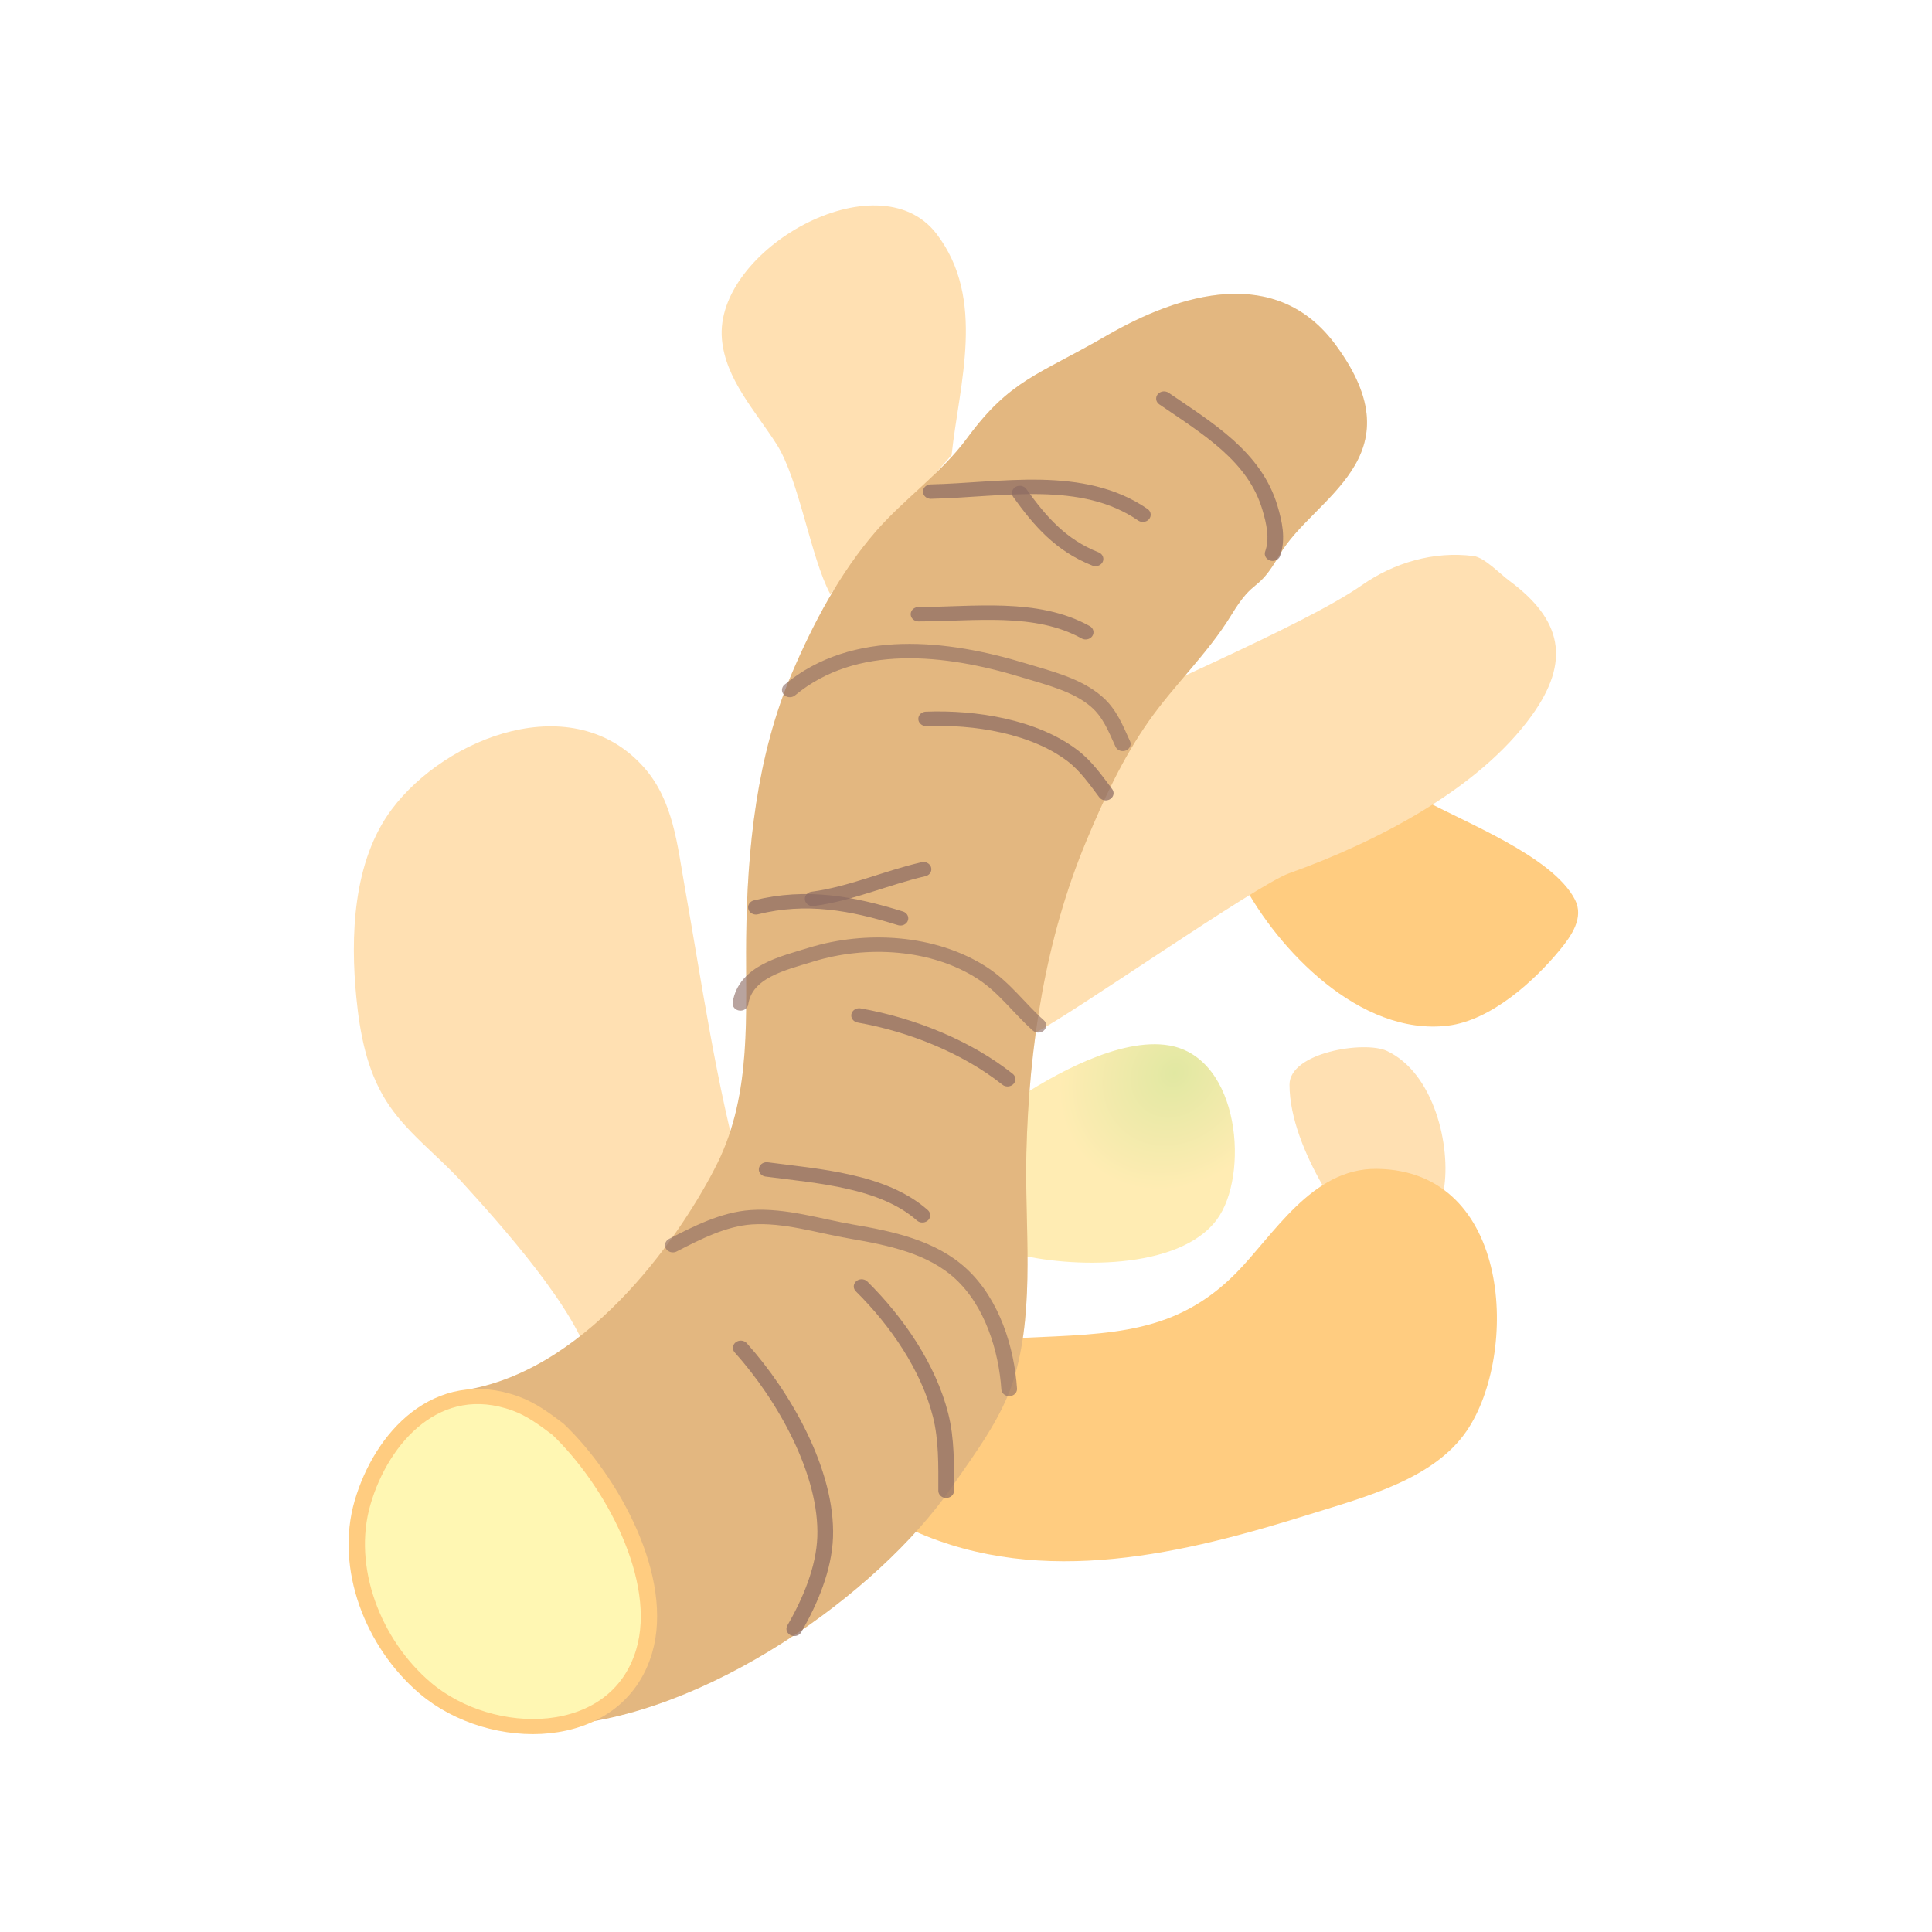
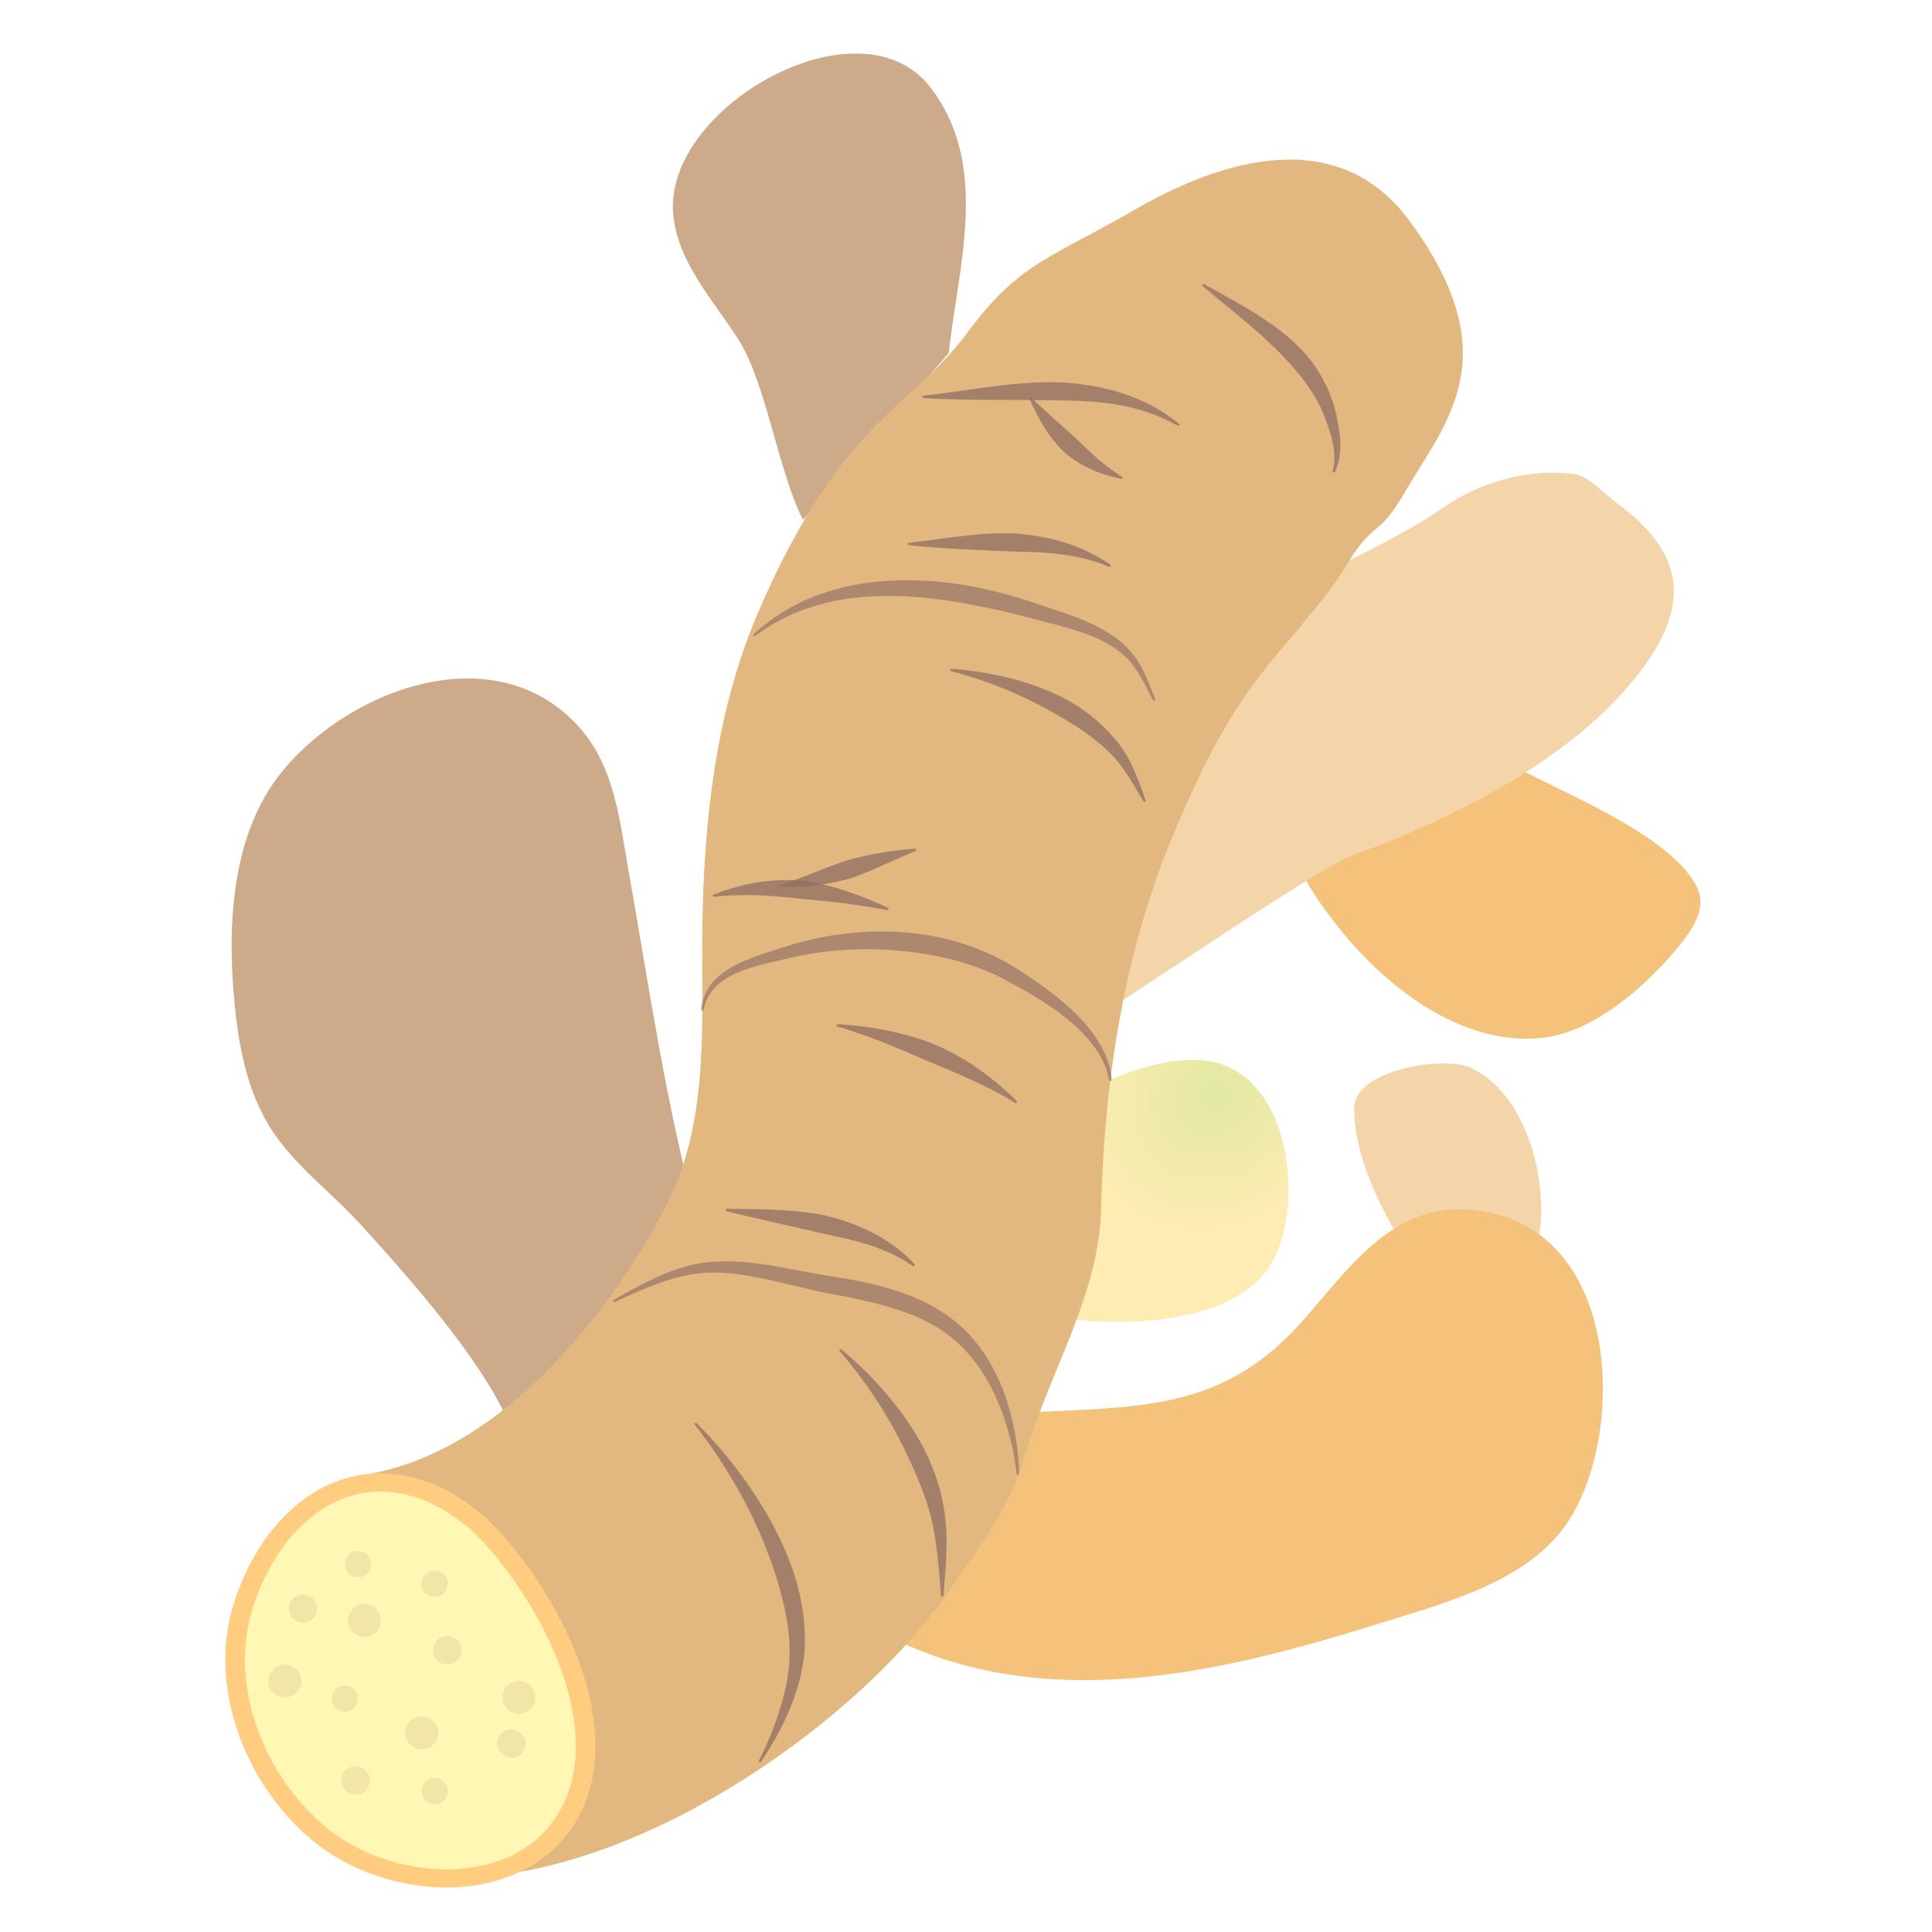
<svg xmlns="http://www.w3.org/2000/svg" width="128px" height="128px" version="1.1" xml:space="preserve" style="fill-rule:evenodd;clip-rule:evenodd;stroke-linecap:round;stroke-linejoin:round;stroke-miterlimit:1.5;">
  <g transform="matrix(1.5099,0.399975,-0.435429,1.38696,15.5733,-46.2661)">
-     <path d="M67.113,52.163C69.076,52.694 73.15,53.156 74.607,54.824C75.204,55.508 74.92,56.457 74.627,57.22C73.996,58.864 72.744,61.122 71.059,61.859C67.614,63.364 63.167,60.46 60.927,57.953" style="fill:#ffcc80;" />
+     <g transform="matrix(1.19966,-5.55112e-17,5.55112e-17,1.19966,-10.1379,-12.9494)">
+       <path d="M67.113,52.163C69.076,52.694 73.15,53.156 74.607,54.824C75.204,55.508 74.92,56.457 74.627,57.22C73.996,58.864 72.744,61.122 71.059,61.859C67.614,63.364 63.167,60.46 60.927,57.953" style="fill:#ffcc80;" />
+     </g>
+     <g transform="matrix(1.19966,-5.55112e-17,5.55112e-17,1.19966,-10.1379,-12.9494)">
+       <path d="M67.113,52.163C69.076,52.694 73.15,53.156 74.607,54.824C75.204,55.508 74.92,56.457 74.627,57.22C73.996,58.864 72.744,61.122 71.059,61.859C67.614,63.364 63.167,60.46 60.927,57.953" style="fill:#855c52;fill-opacity:0.09;" />
+     </g>
  </g>
  <g transform="matrix(1.3984,0.658491,-0.716859,1.28454,40.494,-65.0304)">
-     <path d="M72.028,74.799C70.793,73.93 69.41,72.708 68.712,71.349C68.032,70.025 70.602,68.101 71.649,68.095C73.888,68.083 76.066,70.75 76.7,72.671" style="fill:#ffe0b2;" />
+     <g transform="matrix(1.19966,0,1.11022e-16,1.19966,-10.7991,-14.5193)">
+       <path d="M72.028,74.799C70.793,73.93 69.41,72.708 68.712,71.349C68.032,70.025 70.602,68.101 71.649,68.095C73.888,68.083 76.066,70.75 76.7,72.671" style="fill:#ffe0b2;" />
+     </g>
+     <g transform="matrix(1.19966,0,1.77617e-16,1.19966,-10.7991,-14.5193)">
+       <path d="M72.028,74.799C70.793,73.93 69.41,72.708 68.712,71.349C68.032,70.025 70.602,68.101 71.649,68.095C73.888,68.083 76.066,70.75 76.7,72.671" style="fill:#855c52;fill-opacity:0.09;" />
+     </g>
  </g>
  <g transform="matrix(1.13468,0.998634,-1.08715,1.0423,83.0767,-56.94)">
-     <path d="M49.15,82.463C45.423,80.167 41.589,77.082 38.104,74.463C36.591,73.326 35.045,71.955 33.101,71.709C28.397,71.111 26.09,76.455 26.741,80.454C27.209,83.322 29.538,85.899 31.66,87.741C32.874,88.796 34.238,89.81 35.802,90.271C37.384,90.738 39.055,90.575 40.677,90.755C43.232,91.038 48.319,91.629 50.454,93.057" style="fill:#ffe0b2;" />
+     <g transform="matrix(1.19966,1.11022e-16,0,1.19966,-9.82253,-13.7554)">
+       <path d="M49.15,82.463C45.423,80.167 41.589,77.082 38.104,74.463C36.591,73.326 35.045,71.955 33.101,71.709C28.397,71.111 26.09,76.455 26.741,80.454C27.209,83.322 29.538,85.899 31.66,87.741C32.874,88.796 34.238,89.81 35.802,90.271C37.384,90.738 39.055,90.575 40.677,90.755C43.232,91.038 48.319,91.629 50.454,93.057" style="fill:#ffe0b2;" />
+     </g>
+     <g transform="matrix(1.19966,1.77617e-16,6.65943e-17,1.19966,-9.82253,-13.7554)">
+       <path d="M49.15,82.463C45.423,80.167 41.589,77.082 38.104,74.463C36.591,73.326 35.045,71.955 33.101,71.709C28.397,71.111 26.09,76.455 26.741,80.454C27.209,83.322 29.538,85.899 31.66,87.741C32.874,88.796 34.238,89.81 35.802,90.271C37.384,90.738 39.055,90.575 40.677,90.755C43.232,91.038 48.319,91.629 50.454,93.057" style="fill:#855c52;fill-opacity:0.41;" />
+     </g>
  </g>
-   <g transform="matrix(1.3984,0.658491,-0.716859,1.28454,40.494,-65.0304)">
+   <g transform="matrix(1.6776,0.789963,-0.859985,1.54101,35.8009,-90.7921)">
    <path d="M58.731,77.273C59.599,75.557 61.338,72.657 63.379,72.056C66.305,71.194 69.117,75.843 68.808,78.263C68.449,81.068 64.334,83.065 61.88,83.545" style="fill:url(#_Radial1);" />
  </g>
  <g transform="matrix(1.5099,0.399975,-0.435429,1.38696,15.5733,-46.2661)">
-     <path d="M51.869,53.459C54.066,51.03 60.069,45.996 61.973,43.436C62.984,42.077 64.437,41.09 66.128,40.849C66.584,40.784 67.448,41.34 67.867,41.514C70.523,42.619 71.407,44.342 70.509,47.206C69.296,51.074 65.833,54.596 62.68,57.001C61.524,57.882 55.729,65.677 54.441,66.981" style="fill:#ffe0b2;" />
+     <g transform="matrix(1.19966,-5.55112e-17,5.55112e-17,1.19966,-10.1379,-12.9494)">
+       <path d="M51.869,53.459C54.066,51.03 60.069,45.996 61.973,43.436C62.984,42.077 64.437,41.09 66.128,40.849C66.584,40.784 67.448,41.34 67.867,41.514C70.523,42.619 71.407,44.342 70.509,47.206C69.296,51.074 65.833,54.596 62.68,57.001C61.524,57.882 55.729,65.677 54.441,66.981" style="fill:#ffe0b2;" />
+     </g>
+     <g transform="matrix(1.19966,-5.55112e-17,5.55112e-17,1.19966,-10.1379,-12.9494)">
+       <path d="M51.869,53.459C54.066,51.03 60.069,45.996 61.973,43.436C62.984,42.077 64.437,41.09 66.128,40.849C66.584,40.784 67.448,41.34 67.867,41.514C70.523,42.619 71.407,44.342 70.509,47.206C69.296,51.074 65.833,54.596 62.68,57.001C61.524,57.882 55.729,65.677 54.441,66.981" style="fill:#855c52;fill-opacity:0.09;" />
+     </g>
  </g>
  <g transform="matrix(1.3984,0.658491,-0.716859,1.28454,40.494,-65.0304)">
-     <path d="M64,86.819C67.3,84.924 69.665,83.7 70.648,80.076C71.268,77.792 71.289,74.331 73.744,73.108C78.867,70.555 82.948,77.95 82.609,82.057C82.393,84.677 80.189,86.721 78.476,88.492C74.618,92.48 70.016,96.663 64,96.792" style="fill:#ffcc80;" />
+     <g transform="matrix(1.19966,0,1.11022e-16,1.19966,-10.7991,-14.5193)">
+       <path d="M64,86.819C67.3,84.924 69.665,83.7 70.648,80.076C71.268,77.792 71.289,74.331 73.744,73.108C78.867,70.555 82.948,77.95 82.609,82.057C82.393,84.677 80.189,86.721 78.476,88.492C74.618,92.48 70.016,96.663 64,96.792" style="fill:#ffcc80;" />
+     </g>
+     <g transform="matrix(1.19966,0,1.77617e-16,1.19966,-10.7991,-14.5193)">
+       <path d="M64,86.819C67.3,84.924 69.665,83.7 70.648,80.076C71.268,77.792 71.289,74.331 73.744,73.108C78.867,70.555 82.948,77.95 82.609,82.057C82.393,84.677 80.189,86.721 78.476,88.492C74.618,92.48 70.016,96.663 64,96.792" style="fill:#855c52;fill-opacity:0.09;" />
+     </g>
  </g>
  <g transform="matrix(1.19053,0.560608,-0.586499,1.05095,41.6199,-47.2715)">
-     <path d="M42.991,50.734C41.568,46.983 40.687,42.118 36.878,40.041C32.422,37.611 27.471,46.081 30.021,50.352C31.157,52.256 33.227,53.129 35.007,54.304C36.873,55.537 39.302,59.169 41.063,60.526" style="fill:#ffe0b2;" />
+     <g transform="matrix(1.19966,0,5.55112e-17,1.19966,-11.2189,-15.1545)">
+       <path d="M42.991,50.734C41.568,46.983 40.687,42.118 36.878,40.041C32.422,37.611 27.471,46.081 30.021,50.352C31.157,52.256 33.227,53.129 35.007,54.304C36.873,55.537 39.302,59.169 41.063,60.526" style="fill:#ffe0b2;" />
+     </g>
+     <g transform="matrix(1.19966,0,1.22105e-16,1.19966,-11.2189,-15.1545)">
+       <path d="M42.991,50.734C41.568,46.983 40.687,42.118 36.878,40.041C32.422,37.611 27.471,46.081 30.021,50.352C31.157,52.256 33.227,53.129 35.007,54.304C36.873,55.537 39.302,59.169 41.063,60.526" style="fill:#855c52;fill-opacity:0.41;" />
+     </g>
  </g>
-   <g transform="matrix(1.3984,0.658491,-0.716859,1.28454,40.4883,-64.8985)">
-     <path d="M54.595,111.527C59.953,108.36 63.886,99.996 64.425,94.214C64.601,92.315 64.876,90.295 64.456,88.41C63.727,85.131 61.669,82.089 60.22,79.094C58.117,74.751 56.466,70.052 55.948,65.24C55.73,63.211 55.576,61.184 55.777,59.148C55.973,57.152 56.582,55.21 56.655,53.195C56.73,51.137 57.172,51.887 57.205,49.816C57.252,46.814 60.433,43.182 54.901,40.154C51.012,38.025 48.007,41.011 46.116,44.206C44.376,47.147 43.431,47.826 43.037,51.077C42.808,52.974 41.952,54.742 41.571,56.611C41.085,59.001 41.145,61.61 41.389,64.027C41.799,68.099 43.396,72.079 45.212,75.713C46.764,78.818 48.687,81.927 48.853,85.48C49.007,88.786 48.445,96.18 44.268,99.488" style="fill:#ffcc80;" />
+   <g transform="matrix(1.6776,0.789963,-0.859985,1.54101,35.794,-90.6339)">
+     <path d="M54.595,111.527C59.953,108.36 63.886,99.996 64.425,94.214C64.601,92.315 64.876,90.295 64.456,88.41C63.727,85.131 63.968,81.754 62.519,78.759C60.416,74.416 58.765,69.717 58.247,64.905C58.029,62.876 57.875,60.849 58.076,58.813C58.272,56.817 58.881,54.875 58.954,52.86C59.029,50.802 59.471,51.552 59.504,49.481C59.551,46.479 60.433,43.182 54.901,40.154C51.012,38.025 48.007,41.011 46.116,44.206C44.376,47.147 43.431,47.826 43.037,51.077C42.808,52.974 41.952,54.742 41.571,56.611C41.085,59.001 41.145,61.61 41.389,64.027C41.799,68.099 43.396,72.079 45.212,75.713C46.764,78.818 48.687,81.927 48.853,85.48C49.007,88.786 48.445,96.18 44.268,99.488" style="fill:#ffcc80;" />
  </g>
-   <g transform="matrix(1.3984,0.658491,-0.716859,1.28454,40.4883,-64.8985)">
-     <path d="M54.595,111.527C59.953,108.36 63.886,99.996 64.425,94.214C64.601,92.315 64.876,90.295 64.456,88.41C63.727,85.131 61.669,82.089 60.22,79.094C58.117,74.751 56.466,70.052 55.948,65.24C55.73,63.211 55.576,61.184 55.777,59.148C55.973,57.152 56.582,55.21 56.655,53.195C56.73,51.137 57.172,51.887 57.205,49.816C57.252,46.814 60.433,43.182 54.901,40.154C51.012,38.025 48.007,41.011 46.116,44.206C44.376,47.147 43.431,47.826 43.037,51.077C42.808,52.974 41.952,54.742 41.571,56.611C41.085,59.001 41.145,61.61 41.389,64.027C41.799,68.099 43.396,72.079 45.212,75.713C46.764,78.818 48.687,81.927 48.853,85.48C49.007,88.786 48.445,96.18 44.268,99.488" style="fill:#a1867f;fill-opacity:0.3;" />
+   <g transform="matrix(1.6776,0.789963,-0.859985,1.54101,35.794,-90.6339)">
+     <path d="M54.595,111.527C59.953,108.36 63.886,99.996 64.425,94.214C64.601,92.315 64.876,90.295 64.456,88.41C63.727,85.131 63.968,81.754 62.519,78.759C60.416,74.416 58.765,69.717 58.247,64.905C58.029,62.876 57.875,60.849 58.076,58.813C58.272,56.817 58.881,54.875 58.954,52.86C59.029,50.802 59.471,51.552 59.504,49.481C59.551,46.479 60.433,43.182 54.901,40.154C51.012,38.025 48.007,41.011 46.116,44.206C44.376,47.147 43.431,47.826 43.037,51.077C42.808,52.974 41.952,54.742 41.571,56.611C41.085,59.001 41.145,61.61 41.389,64.027C41.799,68.099 43.396,72.079 45.212,75.713C46.764,78.818 48.687,81.927 48.853,85.48C49.007,88.786 48.445,96.18 44.268,99.488" style="fill:#a1867f;fill-opacity:0.3;" />
  </g>
-   <g transform="matrix(1.35554,0.63831,-0.701582,1.25716,41.1906,-60.8014)">
+   <g transform="matrix(1.62618,0.765753,-0.841657,1.50816,36.6365,-85.7187)">
    <path d="M48.229,99.2C47.506,99.043 46.761,98.887 46.018,98.961C42.407,99.318 41.572,103 42.248,106.103C42.921,109.193 45.697,111.782 48.678,112.609C52.462,113.658 57.295,111.199 56.359,106.779C55.634,103.355 51.445,100.296 48.229,99.2Z" style="fill:#fff7b3;stroke:#ffcc80;stroke-width:0.71px;" />
  </g>
-   <g transform="matrix(1,0,0,0.918579,-0.156761,5.1725)">
-     <path d="M52.781,111.848C53.836,109.871 54.75,107.503 54.826,105.237C54.981,100.602 52.135,95.097 49.234,91.583" style="fill:none;stroke:#8d6b63;stroke-opacity:0.72;stroke-width:1.04px;" />
+   <g transform="matrix(1.19966,0,0,1.10198,-12.9661,-6.57273)">
+     <path d="M52.84,111.885C53.424,110.925 53.979,109.872 54.407,108.765C54.85,107.621 55.148,106.429 55.239,105.253C55.239,105.253 55.239,105.253 55.239,105.253C55.307,104.04 55.199,102.759 54.899,101.475C54.714,100.68 54.453,99.885 54.141,99.104C53.69,97.973 53.128,96.871 52.502,95.828C51.53,94.21 50.402,92.748 49.285,91.533C49.26,91.503 49.216,91.5 49.188,91.528C49.16,91.555 49.158,91.602 49.183,91.633C49.87,92.565 50.536,93.624 51.163,94.758C51.751,95.821 52.289,96.948 52.754,98.102C52.985,98.677 53.195,99.257 53.388,99.838C53.583,100.428 53.756,101.018 53.902,101.605C53.991,101.965 54.073,102.323 54.143,102.679C54.312,103.543 54.418,104.393 54.413,105.221C54.425,106.326 54.229,107.461 53.921,108.575C53.609,109.703 53.19,110.802 52.722,111.811C52.703,111.846 52.714,111.892 52.747,111.912C52.779,111.933 52.821,111.921 52.84,111.885Z" style="fill:#8d6b63;fill-opacity:0.72;" />
+   </g>
+   <g transform="matrix(1.19966,0,0,1.10198,-12.9661,-6.57273)">
+     <path d="M62.911,101.888C62.99,100.788 63.093,99.677 63.084,98.561C63.079,97.8 63.013,97.047 62.882,96.299C62.773,95.749 62.639,95.199 62.465,94.656C62.352,94.301 62.223,93.949 62.078,93.603C61.935,93.262 61.776,92.926 61.604,92.596C61.35,92.108 61.07,91.634 60.769,91.172C60.372,90.564 59.944,89.98 59.487,89.421C58.799,88.581 58.057,87.812 57.29,87.102C57.263,87.073 57.22,87.073 57.193,87.103C57.167,87.132 57.167,87.179 57.194,87.208C57.844,88.022 58.449,88.899 59.019,89.818C59.39,90.417 59.738,91.031 60.064,91.659C60.309,92.13 60.535,92.606 60.752,93.086C60.896,93.407 61.035,93.73 61.169,94.052C61.304,94.378 61.435,94.703 61.557,95.029C61.743,95.527 61.917,96.024 62.054,96.529C62.054,96.529 62.054,96.529 62.054,96.529C62.254,97.209 62.381,97.906 62.476,98.612C62.623,99.703 62.697,100.801 62.775,101.888C62.775,101.929 62.805,101.963 62.843,101.963C62.881,101.963 62.911,101.929 62.911,101.888Z" style="fill:#8d6b63;fill-opacity:0.72;" />
+   </g>
+   <g transform="matrix(1.19966,0,0,1.10198,-12.9661,-6.57273)">
+     <path d="M50.942,78.788C51.802,79.013 52.699,79.249 53.632,79.477C54.22,79.621 54.811,79.768 55.404,79.915C55.795,80.012 56.184,80.11 56.572,80.203C57.161,80.343 57.744,80.472 58.308,80.652C58.722,80.783 59.124,80.923 59.515,81.094C60.125,81.36 60.695,81.67 61.221,82.078C61.249,82.105 61.292,82.102 61.317,82.071C61.342,82.041 61.34,81.993 61.311,81.966C60.705,81.25 59.993,80.665 59.185,80.186C58.664,79.876 58.111,79.618 57.533,79.401C57.196,79.274 56.852,79.161 56.5,79.074C55.981,78.946 55.45,78.863 54.919,78.801C54.387,78.739 53.859,78.707 53.333,78.686C52.513,78.653 51.723,78.66 50.96,78.64C50.923,78.635 50.888,78.663 50.883,78.704C50.878,78.745 50.905,78.783 50.942,78.788Z" style="fill:#8d6b63;fill-opacity:0.72;" />
+   </g>
+   <g transform="matrix(1.19966,0,0,1.10198,-12.9661,-6.57273)">
+     <path d="M66.951,72.151C66.488,71.651 66,71.178 65.469,70.729C65.122,70.435 64.765,70.157 64.389,69.895C64.019,69.636 63.636,69.397 63.241,69.175C62.98,69.028 62.714,68.89 62.442,68.766C62.171,68.643 61.893,68.534 61.613,68.435C61.193,68.286 60.768,68.161 60.339,68.05C59.908,67.94 59.479,67.847 59.045,67.771C58.386,67.656 57.738,67.584 57.088,67.536C57.051,67.528 57.015,67.556 57.009,67.596C57.002,67.637 57.027,67.675 57.064,67.682C57.681,67.876 58.287,68.107 58.906,68.352C59.506,68.591 60.097,68.855 60.692,69.128C61.084,69.307 61.47,69.497 61.861,69.677C62.252,69.857 62.644,70.03 63.033,70.208C63.56,70.45 64.08,70.692 64.59,70.952C65.387,71.358 66.15,71.774 66.865,72.267C66.895,72.293 66.938,72.288 66.962,72.255C66.985,72.223 66.98,72.176 66.951,72.151Z" style="fill:#8d6b63;fill-opacity:0.72;" />
+   </g>
+   <g transform="matrix(1.19966,0,0,1.10198,-12.9661,-6.57273)">
+     <path d="M50.257,59.882C51.055,59.773 51.812,59.766 52.568,59.788C53.08,59.803 53.58,59.845 54.081,59.894C54.458,59.931 54.832,59.978 55.207,60.019C55.585,60.06 55.962,60.092 56.341,60.136C56.913,60.202 57.48,60.274 58.06,60.368C58.635,60.461 59.204,60.555 59.792,60.674C59.828,60.686 59.866,60.664 59.877,60.625C59.889,60.586 59.868,60.544 59.832,60.532C59.282,60.264 58.747,60.011 58.197,59.786C57.822,59.632 57.45,59.496 57.071,59.373C56.686,59.247 56.302,59.139 55.912,59.053C55.649,58.996 55.386,58.949 55.12,58.919C54.854,58.889 54.587,58.876 54.319,58.874C53.917,58.872 53.517,58.893 53.115,58.942C52.816,58.978 52.522,59.028 52.223,59.095C51.554,59.244 50.899,59.457 50.223,59.738C50.187,59.748 50.164,59.788 50.174,59.828C50.183,59.868 50.22,59.892 50.257,59.882Z" style="fill:#8d6b63;fill-opacity:0.72;" />
+   </g>
+   <g transform="matrix(1.19966,0,0,1.10198,-12.9661,-6.57273)">
+     <path d="M54.009,59.274C54.325,59.284 54.628,59.285 54.942,59.268C55.414,59.244 55.871,59.196 56.338,59.117C56.644,59.064 56.946,58.997 57.248,58.919C57.447,58.868 57.645,58.812 57.841,58.745C58.035,58.678 58.226,58.6 58.416,58.519C58.701,58.398 58.978,58.266 59.259,58.133C59.541,57.999 59.814,57.865 60.094,57.729C60.518,57.523 60.925,57.319 61.356,57.134C61.393,57.124 61.416,57.084 61.408,57.044C61.399,57.004 61.362,56.979 61.326,56.988C60.858,57.027 60.406,57.077 59.94,57.151C59.632,57.201 59.333,57.257 59.027,57.323C58.725,57.387 58.428,57.454 58.129,57.534C57.932,57.587 57.737,57.642 57.543,57.707C57.351,57.772 57.162,57.846 56.973,57.922C56.688,58.035 56.409,58.152 56.128,58.272C55.701,58.454 55.29,58.639 54.858,58.806C54.568,58.919 54.288,59.029 53.991,59.126C53.954,59.132 53.927,59.169 53.932,59.21C53.937,59.251 53.972,59.279 54.009,59.274Z" style="fill:#8d6b63;fill-opacity:0.72;" />
+   </g>
+   <g transform="matrix(1.17504,0.24177,-0.222085,1.07937,1.01453,-20.3738)">
+     <path d="M73.468,51.532C73.114,50.915 72.774,50.281 72.367,49.687C72.09,49.282 71.781,48.908 71.43,48.566C70.796,47.982 70.078,47.476 69.288,47.073C68.985,46.918 68.669,46.782 68.346,46.662C68.135,46.583 67.919,46.513 67.7,46.452C66.895,46.229 66.062,46.088 65.226,46.021C63.951,45.918 62.69,45.99 61.515,46.144C61.478,46.145 61.448,46.18 61.45,46.221C61.451,46.262 61.483,46.294 61.521,46.292C62.335,46.334 63.177,46.44 64.038,46.589C64.856,46.731 65.675,46.924 66.481,47.166C66.864,47.281 67.241,47.409 67.615,47.542C67.865,47.631 68.114,47.722 68.359,47.817C68.827,47.996 69.282,48.19 69.719,48.413C70.169,48.642 70.602,48.886 71.002,49.178C71.002,49.178 71.002,49.178 71.002,49.178C71.365,49.431 71.69,49.725 71.997,50.044C72.482,50.547 72.917,51.092 73.358,51.622C73.381,51.655 73.424,51.661 73.454,51.636C73.484,51.612 73.49,51.565 73.468,51.532Z" style="fill:#8d6b63;fill-opacity:0.72;" />
+   </g>
+   <g transform="matrix(1.19966,0,0,1.10198,-12.9661,-6.57273)">
+     <path d="M61.013,38.744C61.944,38.847 62.892,38.928 63.864,38.982C64.491,39.017 65.117,39.049 65.745,39.077C66.159,39.096 66.572,39.116 66.983,39.129C67.605,39.149 68.219,39.16 68.827,39.224C69.269,39.27 69.702,39.328 70.134,39.418C70.79,39.555 71.426,39.743 72.05,40.034C72.083,40.054 72.125,40.041 72.143,40.005C72.161,39.969 72.149,39.924 72.116,39.904C71.342,39.321 70.516,38.894 69.629,38.59C69.041,38.388 68.436,38.246 67.816,38.149C67.451,38.092 67.083,38.049 66.712,38.033C66.165,38.011 65.614,38.034 65.064,38.075C64.518,38.116 63.977,38.183 63.437,38.256C62.611,38.368 61.81,38.504 61.013,38.594C60.975,38.594 60.945,38.628 60.945,38.669C60.945,38.71 60.975,38.744 61.013,38.744Z" style="fill:#8d6b63;fill-opacity:0.72;" />
+   </g>
+   <g transform="matrix(1.19966,0,0,1.10198,-12.9661,-6.57273)">
+     <path d="M61.827,29.901C63.013,29.975 64.233,30.002 65.473,30.005C66.276,30.006 67.078,30.006 67.879,30.013C68.41,30.017 68.938,30.028 69.463,30.039C70.26,30.057 71.045,30.082 71.817,30.188C72.378,30.265 72.928,30.368 73.471,30.522C74.286,30.754 75.074,31.077 75.834,31.554C75.865,31.578 75.908,31.569 75.929,31.535C75.951,31.501 75.943,31.455 75.912,31.432C74.965,30.597 73.928,30.013 72.814,29.617C72.068,29.351 71.293,29.175 70.499,29.064C70.034,29 69.563,28.956 69.088,28.946C68.391,28.931 67.688,28.972 66.985,29.038C66.291,29.102 65.601,29.199 64.912,29.301C63.862,29.457 62.836,29.637 61.825,29.751C61.787,29.752 61.757,29.786 61.758,29.828C61.758,29.869 61.79,29.901 61.827,29.901Z" style="fill:#8d6b63;fill-opacity:0.72;" />
+   </g>
+   <g transform="matrix(1.19966,0,0,1.10198,-12.9661,-6.57273)">
+     <path d="M77.236,23.18C78.04,23.898 78.84,24.605 79.622,25.325C80.093,25.758 80.547,26.194 80.983,26.645C81.275,26.946 81.554,27.254 81.824,27.568C82.039,27.819 82.247,28.075 82.447,28.338C82.58,28.513 82.711,28.688 82.837,28.869C83.3,29.536 83.701,30.258 83.98,31.096C83.981,31.096 83.981,31.096 83.981,31.096C84.194,31.695 84.396,32.332 84.468,32.983C84.515,33.417 84.511,33.849 84.409,34.279C84.396,34.318 84.414,34.36 84.45,34.374C84.486,34.388 84.525,34.368 84.537,34.329C84.721,33.895 84.803,33.438 84.824,32.969C84.855,32.271 84.739,31.563 84.607,30.892C84.4,29.933 84.063,29.073 83.615,28.287C83.493,28.073 83.361,27.866 83.219,27.666C83.009,27.37 82.779,27.088 82.534,26.821C82.235,26.495 81.914,26.189 81.575,25.899C81.246,25.618 80.903,25.352 80.548,25.097C79.927,24.653 79.28,24.244 78.619,23.839C78.185,23.574 77.75,23.321 77.314,23.056C77.282,23.033 77.24,23.042 77.219,23.076C77.197,23.11 77.205,23.156 77.236,23.18Z" style="fill:#8d6b63;fill-opacity:0.72;" />
+   </g>
+   <g transform="matrix(1.19966,0,0,1.10198,-12.9661,-6.57273)">
+     <path d="M67.665,29.971C67.85,30.391 68.025,30.784 68.226,31.179C68.364,31.449 68.503,31.704 68.66,31.956C68.818,32.211 68.987,32.452 69.17,32.684C69.293,32.839 69.421,32.989 69.56,33.128C69.699,33.267 69.848,33.395 70.002,33.515C70.234,33.694 70.474,33.853 70.73,33.999C70.979,34.141 71.231,34.268 71.503,34.379C71.889,34.536 72.279,34.655 72.711,34.753C72.746,34.768 72.786,34.75 72.8,34.711C72.814,34.673 72.796,34.63 72.761,34.615C72.398,34.375 72.085,34.121 71.774,33.855C71.561,33.674 71.369,33.488 71.172,33.301C70.895,33.036 70.649,32.755 70.388,32.484C70.213,32.303 70.033,32.13 69.854,31.955C69.579,31.686 69.305,31.426 69.029,31.151C68.61,30.734 68.196,30.337 67.777,29.885C67.755,29.851 67.712,29.843 67.681,29.867C67.65,29.891 67.643,29.938 67.665,29.971Z" style="fill:#8d6b63;fill-opacity:0.72;" />
+   </g>
+   <g transform="matrix(1.19966,0,0,1.10198,-12.9661,-6.57273)">
+     <path d="M67.086,94.542C67.052,93.077 66.828,91.48 66.35,89.971C65.869,88.457 65.127,87.044 64.099,85.931C64.099,85.931 64.099,85.931 64.099,85.931C63.298,85.085 62.357,84.458 61.336,83.984C60.596,83.642 59.815,83.377 59.018,83.169C58.24,82.966 57.446,82.822 56.664,82.683C55.353,82.476 54.019,82.124 52.678,81.933C51.756,81.802 50.833,81.747 49.914,81.846C49.162,81.932 48.42,82.155 47.7,82.463C46.643,82.914 45.634,83.536 44.705,84.111C44.671,84.13 44.658,84.175 44.675,84.211C44.692,84.248 44.734,84.262 44.767,84.243C45.724,83.76 46.762,83.238 47.835,82.884C48.531,82.655 49.241,82.499 49.952,82.478C49.952,82.478 49.952,82.478 49.952,82.478C50.826,82.446 51.693,82.571 52.558,82.75C53.886,83.025 55.203,83.437 56.502,83.715C56.502,83.715 56.502,83.715 56.502,83.715C57.261,83.862 58.029,84.03 58.788,84.224C59.537,84.416 60.277,84.639 60.982,84.935C61.92,85.328 62.801,85.838 63.559,86.567C64.582,87.527 65.342,88.797 65.889,90.167C66.461,91.597 66.805,93.129 66.95,94.552C66.952,94.593 66.985,94.624 67.023,94.621C67.06,94.619 67.089,94.583 67.086,94.542Z" style="fill:#8d6b63;fill-opacity:0.62;" />
  </g>
  <g transform="matrix(1,0,0,0.918579,-0.156761,5.1725)">
-     <path d="M62.843,101.888C62.843,100.071 62.885,98.196 62.468,96.414C61.671,93.005 59.61,89.707 57.242,87.155" style="fill:none;stroke:#8d6b63;stroke-opacity:0.72;stroke-width:1.04px;" />
+     <g transform="matrix(1.30915,0,0,1.19966,-18.2399,-12.7863)">
+       <path d="M70.311,70.873C70.232,69.657 69.715,68.548 69.019,67.576C67.905,66.02 66.334,64.839 65.427,64.143C65.427,64.143 65.427,64.143 65.427,64.143C64.417,63.396 63.289,62.827 62.094,62.463C61.322,62.228 60.522,62.077 59.715,62.008C58.717,61.924 57.707,61.966 56.719,62.111C55.714,62.259 54.733,62.521 53.805,62.874C53.805,62.874 53.805,62.874 53.805,62.874C52.71,63.301 51.546,63.684 50.709,64.392C50.085,64.92 49.637,65.617 49.531,66.635C49.525,66.677 49.549,66.718 49.585,66.725C49.621,66.732 49.655,66.704 49.661,66.661C49.83,65.742 50.285,65.148 50.892,64.726C51.746,64.131 52.891,63.879 53.971,63.574C54.877,63.31 55.828,63.15 56.796,63.074C57.738,63 58.693,63.024 59.637,63.129C60.393,63.212 61.142,63.351 61.87,63.551C62.989,63.859 64.063,64.3 65.029,64.943C65.947,65.531 67.528,66.532 68.71,67.917C69.435,68.767 70.013,69.753 70.181,70.893C70.185,70.936 70.218,70.966 70.254,70.961C70.29,70.956 70.316,70.916 70.311,70.873Z" style="fill:#8d6b63;fill-opacity:0.62;" />
+     </g>
+     <g transform="matrix(1.11473,0,0,1.21353,-9.88846,-9.99037)">
+       <circle cx="30.287" cy="96.557" r="0.783" style="fill:#855c52;fill-opacity:0.11;" />
+     </g>
+     <g transform="matrix(1.19966,0,0,1.30599,-16.0973,-15.7139)">
+       <circle cx="30.287" cy="96.557" r="0.783" style="fill:#855c52;fill-opacity:0.11;" />
+     </g>
+     <g transform="matrix(1.19966,0,0,1.30599,-6.54824,-12.7127)">
+       <circle cx="30.287" cy="96.557" r="0.783" style="fill:#855c52;fill-opacity:0.11;" />
+     </g>
+     <g transform="matrix(1.11473,0,0,1.21353,-10.7609,-0.290475)">
+       <circle cx="30.287" cy="96.557" r="0.783" style="fill:#855c52;fill-opacity:0.11;" />
+     </g>
+     <g transform="matrix(1.11473,0,0,1.21353,-4.80226,6.3782)">
+       <circle cx="30.287" cy="96.557" r="0.783" style="fill:#855c52;fill-opacity:0.11;" />
+     </g>
+     <g transform="matrix(1.19966,0,0,1.30599,-2.29313,-5.97092)">
+       <circle cx="30.287" cy="96.557" r="0.783" style="fill:#855c52;fill-opacity:0.11;" />
+     </g>
+     <g transform="matrix(1.19966,0,0,1.30599,-12.6213,-3.31769)">
+       <circle cx="30.287" cy="96.557" r="0.783" style="fill:#855c52;fill-opacity:0.11;" />
+     </g>
+     <g transform="matrix(1.3967,0,0,1.5205,-14.2085,-27.4602)">
+       <circle cx="30.287" cy="96.557" r="0.783" style="fill:#855c52;fill-opacity:0.11;" />
+     </g>
+     <g transform="matrix(1.11473,0,0,1.21353,-4.80226,-8.5758)">
+       <circle cx="30.287" cy="96.557" r="0.783" style="fill:#855c52;fill-opacity:0.11;" />
+     </g>
+     <g transform="matrix(1.3967,0,0,1.5205,-17.9996,-35.5626)">
+       <circle cx="30.287" cy="96.557" r="0.783" style="fill:#855c52;fill-opacity:0.11;" />
+     </g>
+     <g transform="matrix(1.3967,0,0,1.5205,-23.2793,-31.2076)">
+       <circle cx="30.287" cy="96.557" r="0.783" style="fill:#855c52;fill-opacity:0.11;" />
+     </g>
+     <g transform="matrix(1.3967,0,0,1.5205,-7.76596,-30.0175)">
+       <circle cx="30.287" cy="96.557" r="0.783" style="fill:#855c52;fill-opacity:0.11;" />
+     </g>
  </g>
-   <g transform="matrix(1,0,0,0.918579,-0.156761,5.1725)">
-     <path d="M50.951,78.714C54.371,79.206 58.657,79.506 61.266,82.022" style="fill:none;stroke:#8d6b63;stroke-opacity:0.72;stroke-width:1.04px;" />
-   </g>
-   <g transform="matrix(1,0,0,0.918579,-0.156761,5.1725)">
-     <path d="M66.908,72.209C64.214,69.877 60.561,68.278 57.076,67.609" style="fill:none;stroke:#8d6b63;stroke-opacity:0.72;stroke-width:1.04px;" />
-   </g>
-   <g transform="matrix(1,0,0,0.918579,-0.156761,5.1725)">
-     <path d="M50.24,59.81C53.577,58.907 56.617,59.517 59.812,60.603" style="fill:none;stroke:#8d6b63;stroke-opacity:0.72;stroke-width:1.04px;" />
-   </g>
-   <g transform="matrix(1,0,0,0.918579,-0.156761,5.1725)">
-     <path d="M54,59.2C56.524,58.836 58.879,57.678 61.341,57.061" style="fill:none;stroke:#8d6b63;stroke-opacity:0.72;stroke-width:1.04px;" />
-   </g>
-   <g transform="matrix(1,0,0,0.918579,-0.156761,5.1725)">
-     <path d="M73.413,51.577C72.755,50.629 72.113,49.614 71.216,48.872C68.657,46.754 64.747,46.082 61.518,46.218" style="fill:none;stroke:#8d6b63;stroke-opacity:0.72;stroke-width:1.04px;" />
-   </g>
-   <g transform="matrix(1,0,0,0.918579,-0.156761,5.1725)">
-     <path d="M61.013,38.669C64.684,38.669 68.807,37.988 72.083,39.969" style="fill:none;stroke:#8d6b63;stroke-opacity:0.72;stroke-width:1.04px;" />
-   </g>
-   <g transform="matrix(1,0,0,0.918579,-0.156761,5.1725)">
-     <path d="M61.826,29.826C66.522,29.715 71.861,28.484 75.873,31.493" style="fill:none;stroke:#8d6b63;stroke-opacity:0.72;stroke-width:1.04px;" />
-   </g>
-   <g transform="matrix(1,0,0,0.918579,-0.156761,5.1725)">
-     <path d="M77.275,23.118C80.202,25.299 83.282,27.294 84.294,30.994C84.583,32.049 84.826,33.229 84.473,34.304" style="fill:none;stroke:#8d6b63;stroke-opacity:0.72;stroke-width:1.04px;" />
-   </g>
-   <g transform="matrix(1,0,0,0.918579,-0.156761,5.1725)">
-     <path d="M67.721,29.928C69.061,31.963 70.435,33.694 72.736,34.684" style="fill:none;stroke:#8d6b63;stroke-opacity:0.72;stroke-width:1.04px;" />
-   </g>
-   <g transform="matrix(1,0,0,0.918579,-0.156761,5.1725)">
-     <path d="M67.018,94.547C66.84,91.688 65.901,88.338 63.829,86.249C61.901,84.306 59.181,83.682 56.583,83.199C54.406,82.794 52.169,82.001 49.933,82.162C48.103,82.293 46.306,83.297 44.736,84.177" style="fill:none;stroke:#8d6b63;stroke-opacity:0.62;stroke-width:1.04px;" />
-   </g>
-   <g transform="matrix(1,0,0,0.918579,-0.156761,5.1725)">
-     <path d="M68.949,68.325C67.67,67.088 66.704,65.58 65.228,64.543C61.99,62.27 57.539,62 53.888,63.224C52.01,63.854 49.542,64.445 49.213,66.741" style="fill:none;stroke:#8d6b63;stroke-opacity:0.62;stroke-width:1.04px;" />
-   </g>
-   <g transform="matrix(1,0,0,0.918579,-0.156761,5.1725)">
-     <path d="M52.484,44.135C56.777,40.251 62.882,41.028 67.946,42.707C69.603,43.257 71.491,43.742 72.797,44.968C73.696,45.812 74.074,46.919 74.541,48.022" style="fill:none;stroke:#8d6b63;stroke-opacity:0.62;stroke-width:1.04px;" />
+   <g transform="matrix(1.19966,0,0,1.10198,-12.9661,-6.57273)">
+     <path d="M52.528,44.192C54.295,42.738 56.315,42.06 58.423,41.859C59.203,41.784 59.993,41.776 60.789,41.816C61.575,41.857 62.363,41.951 63.149,42.077C63.778,42.177 64.404,42.301 65.026,42.437C65.977,42.645 66.916,42.878 67.821,43.155C68.806,43.441 69.87,43.701 70.853,44.106C71.505,44.374 72.122,44.699 72.65,45.153C73.002,45.455 73.279,45.798 73.515,46.168C73.891,46.757 74.169,47.405 74.479,48.053C74.495,48.091 74.535,48.107 74.57,48.09C74.604,48.072 74.619,48.028 74.603,47.991C74.347,47.301 74.125,46.613 73.794,45.977C73.572,45.549 73.3,45.148 72.944,44.783C72.944,44.783 72.944,44.783 72.944,44.783C72.414,44.24 71.781,43.821 71.099,43.472C70.127,42.974 69.058,42.629 68.071,42.259C68.071,42.259 68.071,42.259 68.071,42.259C67.432,42.028 66.778,41.806 66.109,41.616C65.449,41.429 64.777,41.269 64.099,41.144C63.556,41.045 63.009,40.971 62.461,40.921C61.631,40.846 60.8,40.827 59.979,40.875C59.143,40.924 58.318,41.039 57.516,41.24C55.655,41.707 53.922,42.603 52.44,44.078C52.411,44.104 52.407,44.151 52.431,44.183C52.455,44.214 52.499,44.219 52.528,44.192Z" style="fill:#8d6b63;fill-opacity:0.62;" />
  </g>
  <defs>
    <radialGradient id="_Radial1" cx="0" cy="0" r="1" gradientUnits="userSpaceOnUse" gradientTransform="matrix(4.69041,-2.22045e-16,0,5.56174,64.1537,73.078)">
      <stop offset="0" style="stop-color:#e1e8a2;stop-opacity:1" />
      <stop offset="1" style="stop-color:#ffecb3;stop-opacity:1" />
    </radialGradient>
  </defs>
</svg>
